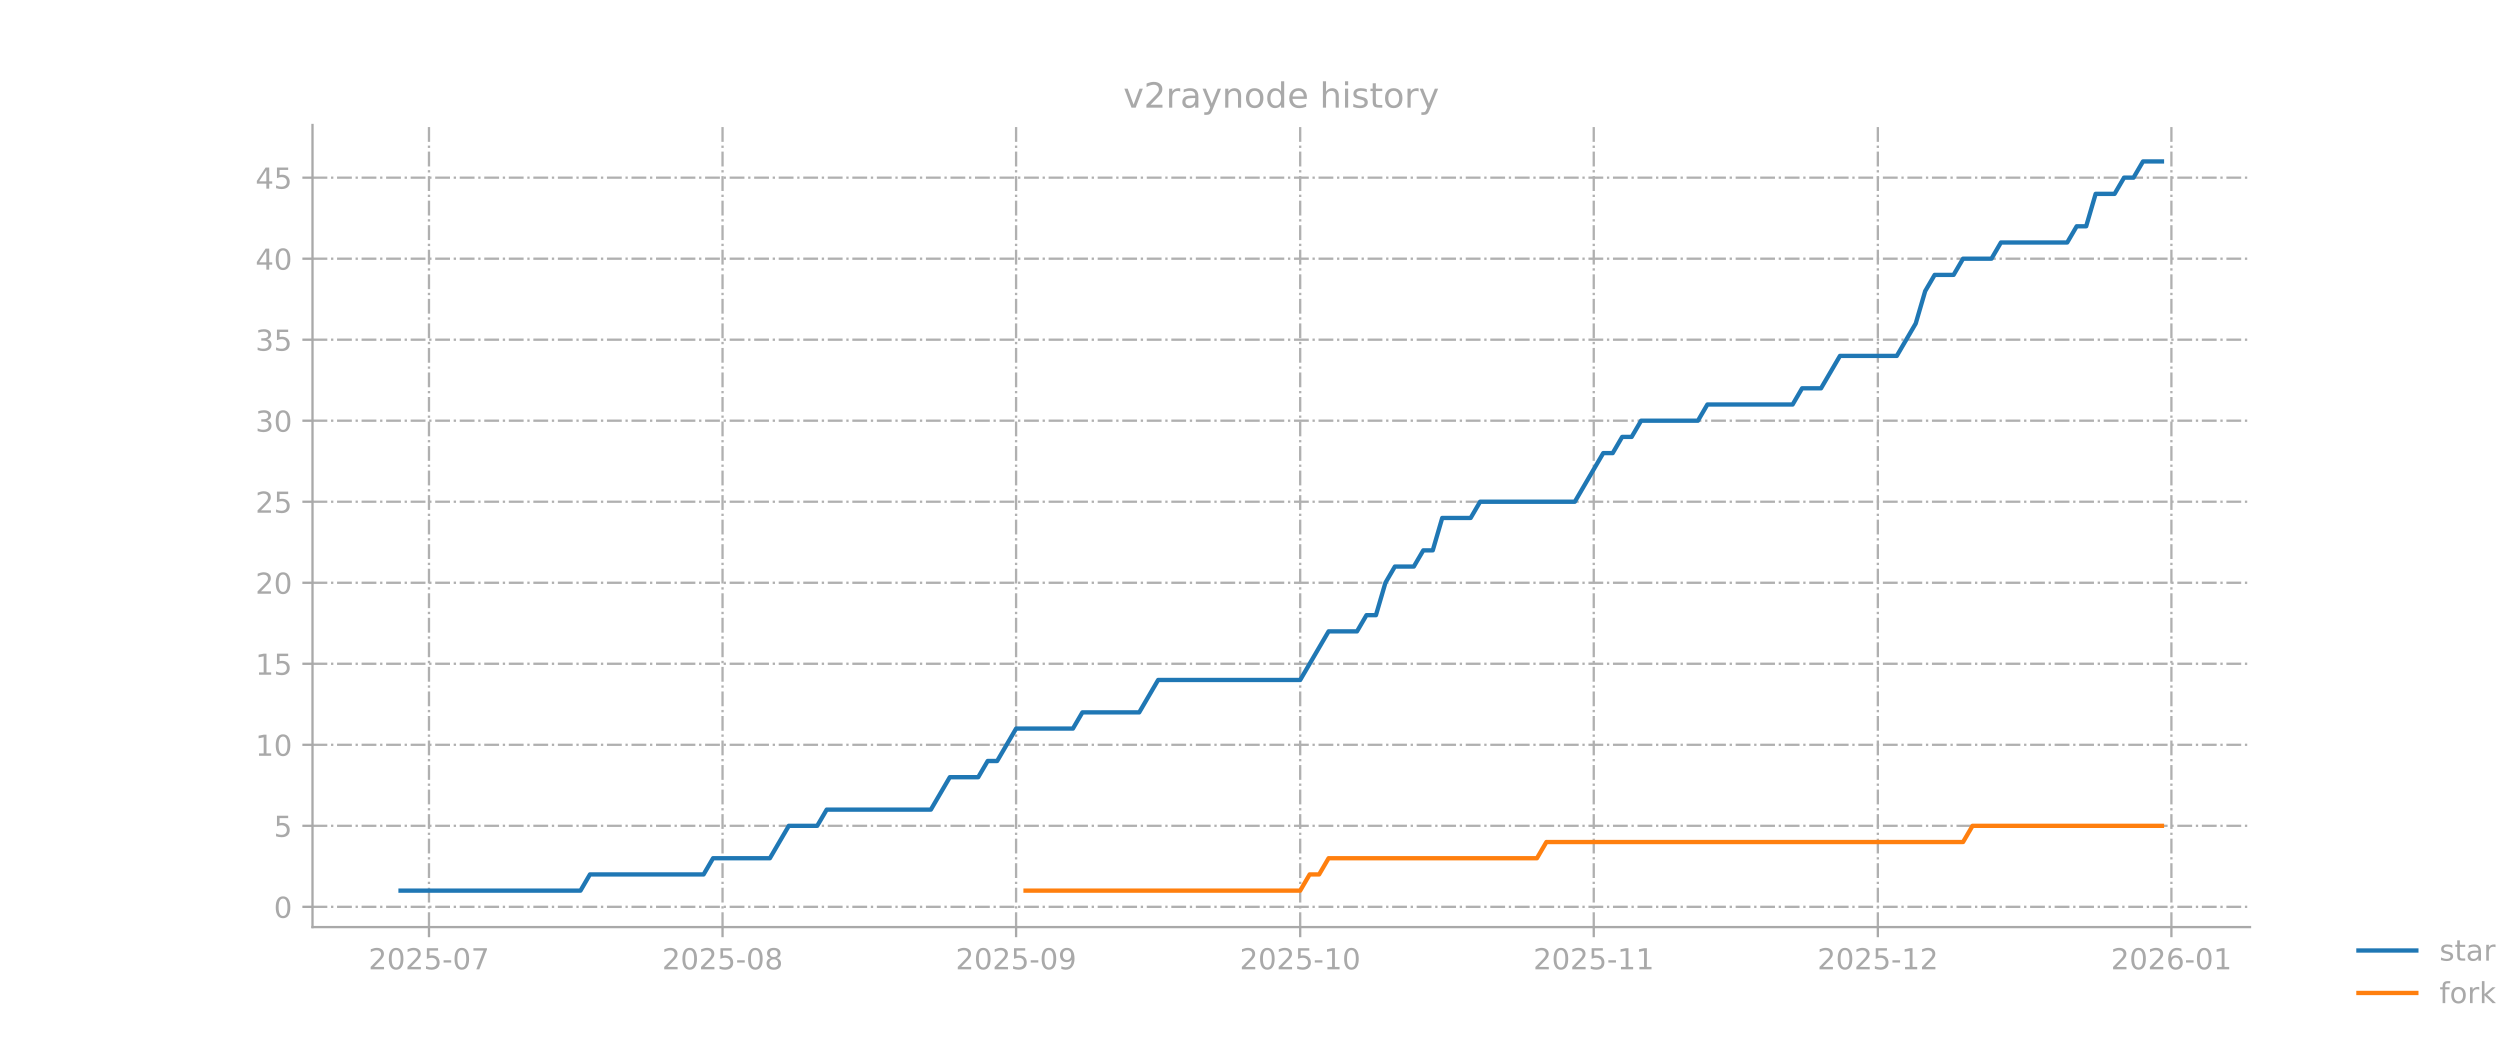
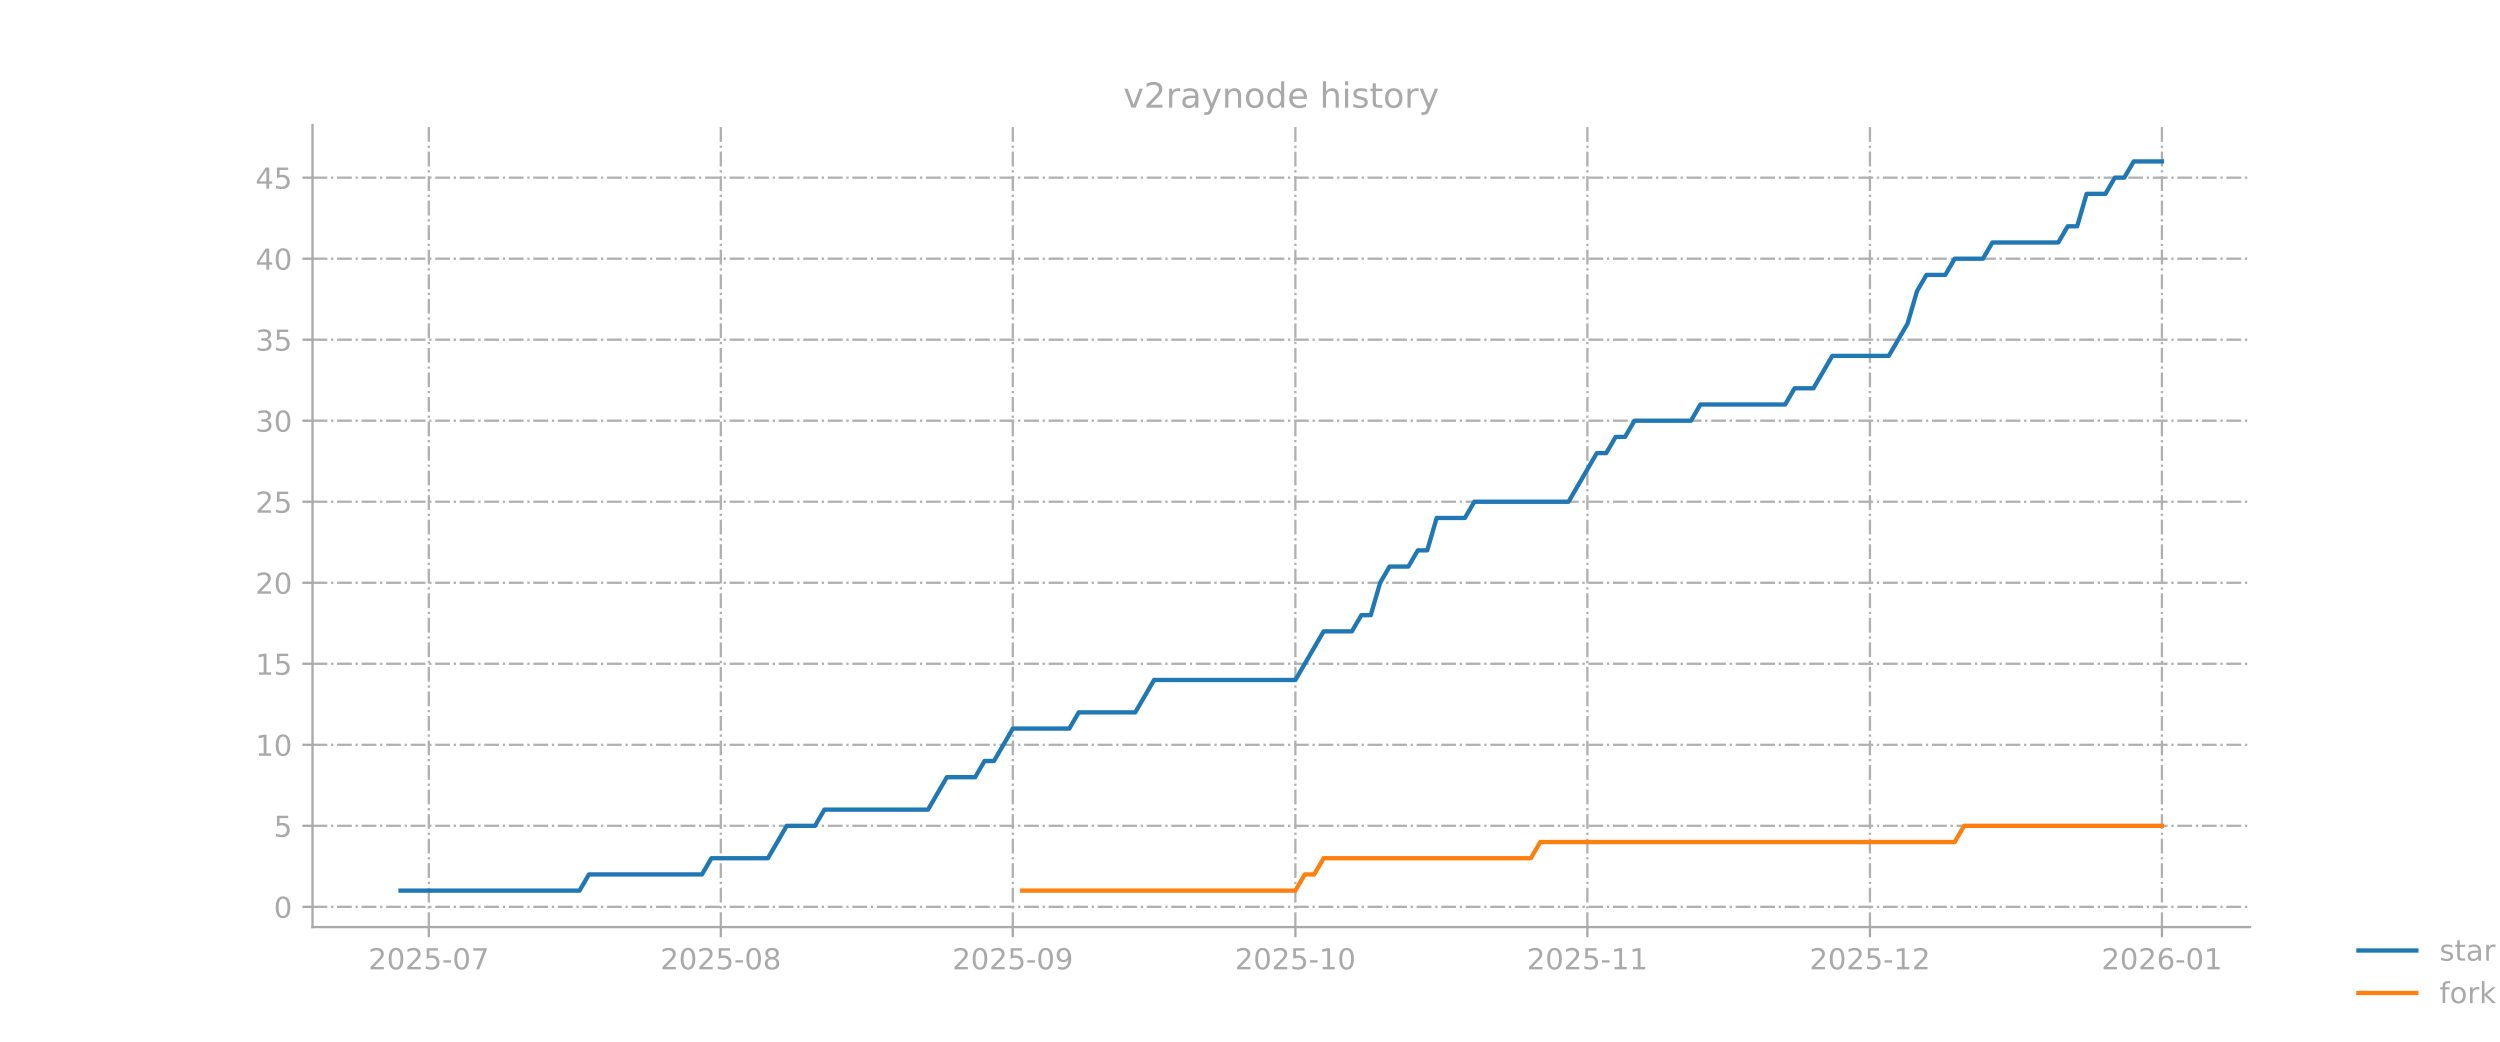
<svg xmlns="http://www.w3.org/2000/svg" xmlns:xlink="http://www.w3.org/1999/xlink" width="864pt" height="360pt" viewBox="0 0 864 360" version="1.1">
  <defs>
    <style type="text/css">*{stroke-linejoin: round; stroke-linecap: butt}</style>
  </defs>
  <g id="figure_1">
    <g id="patch_1">
      <path d="M 0 360  L 864 360  L 864 0  L 0 0  L 0 360  z " style="fill: none; opacity: 0" />
    </g>
    <g id="axes_1">
      <g id="patch_2">
        <path d="M 108 320.4  L 777.6 320.4  L 777.6 43.2  L 108 43.2  L 108 320.4  z " style="fill: none; opacity: 0" />
      </g>
      <g id="matplotlib.axis_1">
        <g id="xtick_1">
          <g id="line2d_1">
-             <path d="M 148.255 320.4  L 148.255 43.2  " clip-path="url(#p1326856f54)" style="fill: none; stroke-dasharray: 5.12,1.28,0.8,1.28; stroke-dashoffset: 0; stroke: #b0b0b0; stroke-width: 0.8" />
+             <path d="M 148.202 320.4  L 148.202 43.2  " clip-path="url(#p4d172cc1e1)" style="fill: none; stroke-dasharray: 5.12,1.28,0.8,1.28; stroke-dashoffset: 0; stroke: #b0b0b0; stroke-width: 0.8" />
          </g>
          <g id="line2d_2">
            <defs>
-               <path id="m19bc5aed4b" d="M 0 0  L 0 3.5  " style="stroke: #a9a9a9; stroke-width: 0.8" />
+               <path id="m5402cf3c21" d="M 0 0  L 0 3.5  " style="stroke: #a9a9a9; stroke-width: 0.8" />
            </defs>
            <g>
-               <use xlink:href="#m19bc5aed4b" x="148.255" y="320.4" style="fill: #a9a9a9; stroke: #a9a9a9; stroke-width: 0.8" />
+               <use xlink:href="#m5402cf3c21" x="148.202" y="320.4" style="fill: #a9a9a9; stroke: #a9a9a9; stroke-width: 0.8" />
            </g>
          </g>
          <g id="text_1">
-             <g style="fill: #a9a9a9" transform="translate(127.3631 334.9984) scale(0.1 -0.1)">
+             <g style="fill: #a9a9a9" transform="translate(127.3106 334.9984) scale(0.1 -0.1)">
              <defs>
                <path id="DejaVuSans-32" d="M 1228 531  L 3431 531  L 3431 0  L 469 0  L 469 531  Q 828 903 1448 1529  Q 2069 2156 2228 2338  Q 2531 2678 2651 2914  Q 2772 3150 2772 3378  Q 2772 3750 2511 3984  Q 2250 4219 1831 4219  Q 1534 4219 1204 4116  Q 875 4013 500 3803  L 500 4441  Q 881 4594 1212 4672  Q 1544 4750 1819 4750  Q 2544 4750 2975 4387  Q 3406 4025 3406 3419  Q 3406 3131 3298 2873  Q 3191 2616 2906 2266  Q 2828 2175 2409 1742  Q 1991 1309 1228 531  z " transform="scale(0.015625)" />
                <path id="DejaVuSans-30" d="M 2034 4250  Q 1547 4250 1301 3770  Q 1056 3291 1056 2328  Q 1056 1369 1301 889  Q 1547 409 2034 409  Q 2525 409 2770 889  Q 3016 1369 3016 2328  Q 3016 3291 2770 3770  Q 2525 4250 2034 4250  z M 2034 4750  Q 2819 4750 3233 4129  Q 3647 3509 3647 2328  Q 3647 1150 3233 529  Q 2819 -91 2034 -91  Q 1250 -91 836 529  Q 422 1150 422 2328  Q 422 3509 836 4129  Q 1250 4750 2034 4750  z " transform="scale(0.015625)" />
                <path id="DejaVuSans-35" d="M 691 4666  L 3169 4666  L 3169 4134  L 1269 4134  L 1269 2991  Q 1406 3038 1543 3061  Q 1681 3084 1819 3084  Q 2600 3084 3056 2656  Q 3513 2228 3513 1497  Q 3513 744 3044 326  Q 2575 -91 1722 -91  Q 1428 -91 1123 -41  Q 819 9 494 109  L 494 744  Q 775 591 1075 516  Q 1375 441 1709 441  Q 2250 441 2565 725  Q 2881 1009 2881 1497  Q 2881 1984 2565 2268  Q 2250 2553 1709 2553  Q 1456 2553 1204 2497  Q 953 2441 691 2322  L 691 4666  z " transform="scale(0.015625)" />
                <path id="DejaVuSans-2d" d="M 313 2009  L 1997 2009  L 1997 1497  L 313 1497  L 313 2009  z " transform="scale(0.015625)" />
                <path id="DejaVuSans-37" d="M 525 4666  L 3525 4666  L 3525 4397  L 1831 0  L 1172 0  L 2766 4134  L 525 4134  L 525 4666  z " transform="scale(0.015625)" />
              </defs>
              <use xlink:href="#DejaVuSans-32" />
              <use xlink:href="#DejaVuSans-30" transform="translate(63.62305 0)" />
              <use xlink:href="#DejaVuSans-32" transform="translate(127.2461 0)" />
              <use xlink:href="#DejaVuSans-35" transform="translate(190.8691 0)" />
              <use xlink:href="#DejaVuSans-2d" transform="translate(254.4922 0)" />
              <use xlink:href="#DejaVuSans-30" transform="translate(290.5762 0)" />
              <use xlink:href="#DejaVuSans-37" transform="translate(354.1992 0)" />
            </g>
          </g>
        </g>
        <g id="xtick_2">
          <g id="line2d_3">
-             <path d="M 249.709 320.4  L 249.709 43.2  " clip-path="url(#p1326856f54)" style="fill: none; stroke-dasharray: 5.12,1.28,0.8,1.28; stroke-dashoffset: 0; stroke: #b0b0b0; stroke-width: 0.8" />
+             <path d="M 249.114 320.4  L 249.114 43.2  " clip-path="url(#p4d172cc1e1)" style="fill: none; stroke-dasharray: 5.12,1.28,0.8,1.28; stroke-dashoffset: 0; stroke: #b0b0b0; stroke-width: 0.8" />
          </g>
          <g id="line2d_4">
            <g>
-               <use xlink:href="#m19bc5aed4b" x="249.709" y="320.4" style="fill: #a9a9a9; stroke: #a9a9a9; stroke-width: 0.8" />
+               <use xlink:href="#m5402cf3c21" x="249.114" y="320.4" style="fill: #a9a9a9; stroke: #a9a9a9; stroke-width: 0.8" />
            </g>
          </g>
          <g id="text_2">
-             <g style="fill: #a9a9a9" transform="translate(228.8177 334.9984) scale(0.1 -0.1)">
+             <g style="fill: #a9a9a9" transform="translate(228.2226 334.9984) scale(0.1 -0.1)">
              <defs>
                <path id="DejaVuSans-38" d="M 2034 2216  Q 1584 2216 1326 1975  Q 1069 1734 1069 1313  Q 1069 891 1326 650  Q 1584 409 2034 409  Q 2484 409 2743 651  Q 3003 894 3003 1313  Q 3003 1734 2745 1975  Q 2488 2216 2034 2216  z M 1403 2484  Q 997 2584 770 2862  Q 544 3141 544 3541  Q 544 4100 942 4425  Q 1341 4750 2034 4750  Q 2731 4750 3128 4425  Q 3525 4100 3525 3541  Q 3525 3141 3298 2862  Q 3072 2584 2669 2484  Q 3125 2378 3379 2068  Q 3634 1759 3634 1313  Q 3634 634 3220 271  Q 2806 -91 2034 -91  Q 1263 -91 848 271  Q 434 634 434 1313  Q 434 1759 690 2068  Q 947 2378 1403 2484  z M 1172 3481  Q 1172 3119 1398 2916  Q 1625 2713 2034 2713  Q 2441 2713 2670 2916  Q 2900 3119 2900 3481  Q 2900 3844 2670 4047  Q 2441 4250 2034 4250  Q 1625 4250 1398 4047  Q 1172 3844 1172 3481  z " transform="scale(0.015625)" />
              </defs>
              <use xlink:href="#DejaVuSans-32" />
              <use xlink:href="#DejaVuSans-30" transform="translate(63.62305 0)" />
              <use xlink:href="#DejaVuSans-32" transform="translate(127.2461 0)" />
              <use xlink:href="#DejaVuSans-35" transform="translate(190.8691 0)" />
              <use xlink:href="#DejaVuSans-2d" transform="translate(254.4922 0)" />
              <use xlink:href="#DejaVuSans-30" transform="translate(290.5762 0)" />
              <use xlink:href="#DejaVuSans-38" transform="translate(354.1992 0)" />
            </g>
          </g>
        </g>
        <g id="xtick_3">
          <g id="line2d_5">
-             <path d="M 351.164 320.4  L 351.164 43.2  " clip-path="url(#p1326856f54)" style="fill: none; stroke-dasharray: 5.12,1.28,0.8,1.28; stroke-dashoffset: 0; stroke: #b0b0b0; stroke-width: 0.8" />
+             <path d="M 350.026 320.4  L 350.026 43.2  " clip-path="url(#p4d172cc1e1)" style="fill: none; stroke-dasharray: 5.12,1.28,0.8,1.28; stroke-dashoffset: 0; stroke: #b0b0b0; stroke-width: 0.8" />
          </g>
          <g id="line2d_6">
            <g>
-               <use xlink:href="#m19bc5aed4b" x="351.164" y="320.4" style="fill: #a9a9a9; stroke: #a9a9a9; stroke-width: 0.8" />
+               <use xlink:href="#m5402cf3c21" x="350.026" y="320.4" style="fill: #a9a9a9; stroke: #a9a9a9; stroke-width: 0.8" />
            </g>
          </g>
          <g id="text_3">
-             <g style="fill: #a9a9a9" transform="translate(330.2722 334.9984) scale(0.1 -0.1)">
+             <g style="fill: #a9a9a9" transform="translate(329.1347 334.9984) scale(0.1 -0.1)">
              <defs>
                <path id="DejaVuSans-39" d="M 703 97  L 703 672  Q 941 559 1184 500  Q 1428 441 1663 441  Q 2288 441 2617 861  Q 2947 1281 2994 2138  Q 2813 1869 2534 1725  Q 2256 1581 1919 1581  Q 1219 1581 811 2004  Q 403 2428 403 3163  Q 403 3881 828 4315  Q 1253 4750 1959 4750  Q 2769 4750 3195 4129  Q 3622 3509 3622 2328  Q 3622 1225 3098 567  Q 2575 -91 1691 -91  Q 1453 -91 1209 -44  Q 966 3 703 97  z M 1959 2075  Q 2384 2075 2632 2365  Q 2881 2656 2881 3163  Q 2881 3666 2632 3958  Q 2384 4250 1959 4250  Q 1534 4250 1286 3958  Q 1038 3666 1038 3163  Q 1038 2656 1286 2365  Q 1534 2075 1959 2075  z " transform="scale(0.015625)" />
              </defs>
              <use xlink:href="#DejaVuSans-32" />
              <use xlink:href="#DejaVuSans-30" transform="translate(63.62305 0)" />
              <use xlink:href="#DejaVuSans-32" transform="translate(127.2461 0)" />
              <use xlink:href="#DejaVuSans-35" transform="translate(190.8691 0)" />
              <use xlink:href="#DejaVuSans-2d" transform="translate(254.4922 0)" />
              <use xlink:href="#DejaVuSans-30" transform="translate(290.5762 0)" />
              <use xlink:href="#DejaVuSans-39" transform="translate(354.1992 0)" />
            </g>
          </g>
        </g>
        <g id="xtick_4">
          <g id="line2d_7">
-             <path d="M 449.345 320.4  L 449.345 43.2  " clip-path="url(#p1326856f54)" style="fill: none; stroke-dasharray: 5.12,1.28,0.8,1.28; stroke-dashoffset: 0; stroke: #b0b0b0; stroke-width: 0.8" />
+             <path d="M 447.683 320.4  L 447.683 43.2  " clip-path="url(#p4d172cc1e1)" style="fill: none; stroke-dasharray: 5.12,1.28,0.8,1.28; stroke-dashoffset: 0; stroke: #b0b0b0; stroke-width: 0.8" />
          </g>
          <g id="line2d_8">
            <g>
-               <use xlink:href="#m19bc5aed4b" x="449.345" y="320.4" style="fill: #a9a9a9; stroke: #a9a9a9; stroke-width: 0.8" />
+               <use xlink:href="#m5402cf3c21" x="447.683" y="320.4" style="fill: #a9a9a9; stroke: #a9a9a9; stroke-width: 0.8" />
            </g>
          </g>
          <g id="text_4">
-             <g style="fill: #a9a9a9" transform="translate(428.454 334.9984) scale(0.1 -0.1)">
+             <g style="fill: #a9a9a9" transform="translate(426.7914 334.9984) scale(0.1 -0.1)">
              <defs>
                <path id="DejaVuSans-31" d="M 794 531  L 1825 531  L 1825 4091  L 703 3866  L 703 4441  L 1819 4666  L 2450 4666  L 2450 531  L 3481 531  L 3481 0  L 794 0  L 794 531  z " transform="scale(0.015625)" />
              </defs>
              <use xlink:href="#DejaVuSans-32" />
              <use xlink:href="#DejaVuSans-30" transform="translate(63.62305 0)" />
              <use xlink:href="#DejaVuSans-32" transform="translate(127.2461 0)" />
              <use xlink:href="#DejaVuSans-35" transform="translate(190.8691 0)" />
              <use xlink:href="#DejaVuSans-2d" transform="translate(254.4922 0)" />
              <use xlink:href="#DejaVuSans-31" transform="translate(290.5762 0)" />
              <use xlink:href="#DejaVuSans-30" transform="translate(354.1992 0)" />
            </g>
          </g>
        </g>
        <g id="xtick_5">
          <g id="line2d_9">
-             <path d="M 550.8 320.4  L 550.8 43.2  " clip-path="url(#p1326856f54)" style="fill: none; stroke-dasharray: 5.12,1.28,0.8,1.28; stroke-dashoffset: 0; stroke: #b0b0b0; stroke-width: 0.8" />
+             <path d="M 548.595 320.4  L 548.595 43.2  " clip-path="url(#p4d172cc1e1)" style="fill: none; stroke-dasharray: 5.12,1.28,0.8,1.28; stroke-dashoffset: 0; stroke: #b0b0b0; stroke-width: 0.8" />
          </g>
          <g id="line2d_10">
            <g>
-               <use xlink:href="#m19bc5aed4b" x="550.8" y="320.4" style="fill: #a9a9a9; stroke: #a9a9a9; stroke-width: 0.8" />
+               <use xlink:href="#m5402cf3c21" x="548.595" y="320.4" style="fill: #a9a9a9; stroke: #a9a9a9; stroke-width: 0.8" />
            </g>
          </g>
          <g id="text_5">
-             <g style="fill: #a9a9a9" transform="translate(529.9086 334.9984) scale(0.1 -0.1)">
+             <g style="fill: #a9a9a9" transform="translate(527.7034 334.9984) scale(0.1 -0.1)">
              <use xlink:href="#DejaVuSans-32" />
              <use xlink:href="#DejaVuSans-30" transform="translate(63.62305 0)" />
              <use xlink:href="#DejaVuSans-32" transform="translate(127.2461 0)" />
              <use xlink:href="#DejaVuSans-35" transform="translate(190.8691 0)" />
              <use xlink:href="#DejaVuSans-2d" transform="translate(254.4922 0)" />
              <use xlink:href="#DejaVuSans-31" transform="translate(290.5762 0)" />
              <use xlink:href="#DejaVuSans-31" transform="translate(354.1992 0)" />
            </g>
          </g>
        </g>
        <g id="xtick_6">
          <g id="line2d_11">
-             <path d="M 648.982 320.4  L 648.982 43.2  " clip-path="url(#p1326856f54)" style="fill: none; stroke-dasharray: 5.12,1.28,0.8,1.28; stroke-dashoffset: 0; stroke: #b0b0b0; stroke-width: 0.8" />
+             <path d="M 646.252 320.4  L 646.252 43.2  " clip-path="url(#p4d172cc1e1)" style="fill: none; stroke-dasharray: 5.12,1.28,0.8,1.28; stroke-dashoffset: 0; stroke: #b0b0b0; stroke-width: 0.8" />
          </g>
          <g id="line2d_12">
            <g>
-               <use xlink:href="#m19bc5aed4b" x="648.982" y="320.4" style="fill: #a9a9a9; stroke: #a9a9a9; stroke-width: 0.8" />
+               <use xlink:href="#m5402cf3c21" x="646.252" y="320.4" style="fill: #a9a9a9; stroke: #a9a9a9; stroke-width: 0.8" />
            </g>
          </g>
          <g id="text_6">
-             <g style="fill: #a9a9a9" transform="translate(628.0904 334.9984) scale(0.1 -0.1)">
+             <g style="fill: #a9a9a9" transform="translate(625.3602 334.9984) scale(0.1 -0.1)">
              <use xlink:href="#DejaVuSans-32" />
              <use xlink:href="#DejaVuSans-30" transform="translate(63.62305 0)" />
              <use xlink:href="#DejaVuSans-32" transform="translate(127.2461 0)" />
              <use xlink:href="#DejaVuSans-35" transform="translate(190.8691 0)" />
              <use xlink:href="#DejaVuSans-2d" transform="translate(254.4922 0)" />
              <use xlink:href="#DejaVuSans-31" transform="translate(290.5762 0)" />
              <use xlink:href="#DejaVuSans-32" transform="translate(354.1992 0)" />
            </g>
          </g>
        </g>
        <g id="xtick_7">
          <g id="line2d_13">
-             <path d="M 750.436 320.4  L 750.436 43.2  " clip-path="url(#p1326856f54)" style="fill: none; stroke-dasharray: 5.12,1.28,0.8,1.28; stroke-dashoffset: 0; stroke: #b0b0b0; stroke-width: 0.8" />
+             <path d="M 747.164 320.4  L 747.164 43.2  " clip-path="url(#p4d172cc1e1)" style="fill: none; stroke-dasharray: 5.12,1.28,0.8,1.28; stroke-dashoffset: 0; stroke: #b0b0b0; stroke-width: 0.8" />
          </g>
          <g id="line2d_14">
            <g>
-               <use xlink:href="#m19bc5aed4b" x="750.436" y="320.4" style="fill: #a9a9a9; stroke: #a9a9a9; stroke-width: 0.8" />
+               <use xlink:href="#m5402cf3c21" x="747.164" y="320.4" style="fill: #a9a9a9; stroke: #a9a9a9; stroke-width: 0.8" />
            </g>
          </g>
          <g id="text_7">
-             <g style="fill: #a9a9a9" transform="translate(729.545 334.9984) scale(0.1 -0.1)">
+             <g style="fill: #a9a9a9" transform="translate(726.2722 334.9984) scale(0.1 -0.1)">
              <defs>
                <path id="DejaVuSans-36" d="M 2113 2584  Q 1688 2584 1439 2293  Q 1191 2003 1191 1497  Q 1191 994 1439 701  Q 1688 409 2113 409  Q 2538 409 2786 701  Q 3034 994 3034 1497  Q 3034 2003 2786 2293  Q 2538 2584 2113 2584  z M 3366 4563  L 3366 3988  Q 3128 4100 2886 4159  Q 2644 4219 2406 4219  Q 1781 4219 1451 3797  Q 1122 3375 1075 2522  Q 1259 2794 1537 2939  Q 1816 3084 2150 3084  Q 2853 3084 3261 2657  Q 3669 2231 3669 1497  Q 3669 778 3244 343  Q 2819 -91 2113 -91  Q 1303 -91 875 529  Q 447 1150 447 2328  Q 447 3434 972 4092  Q 1497 4750 2381 4750  Q 2619 4750 2861 4703  Q 3103 4656 3366 4563  z " transform="scale(0.015625)" />
              </defs>
              <use xlink:href="#DejaVuSans-32" />
              <use xlink:href="#DejaVuSans-30" transform="translate(63.62305 0)" />
              <use xlink:href="#DejaVuSans-32" transform="translate(127.2461 0)" />
              <use xlink:href="#DejaVuSans-36" transform="translate(190.8691 0)" />
              <use xlink:href="#DejaVuSans-2d" transform="translate(254.4922 0)" />
              <use xlink:href="#DejaVuSans-30" transform="translate(290.5762 0)" />
              <use xlink:href="#DejaVuSans-31" transform="translate(354.1992 0)" />
            </g>
          </g>
        </g>
      </g>
      <g id="matplotlib.axis_2">
        <g id="ytick_1">
          <g id="line2d_15">
-             <path d="M 108 313.4  L 777.6 313.4  " clip-path="url(#p1326856f54)" style="fill: none; stroke-dasharray: 5.12,1.28,0.8,1.28; stroke-dashoffset: 0; stroke: #b0b0b0; stroke-width: 0.8" />
+             <path d="M 108 313.4  L 777.6 313.4  " clip-path="url(#p4d172cc1e1)" style="fill: none; stroke-dasharray: 5.12,1.28,0.8,1.28; stroke-dashoffset: 0; stroke: #b0b0b0; stroke-width: 0.8" />
          </g>
          <g id="line2d_16">
            <defs>
-               <path id="m3bf118e498" d="M 0 0  L -3.5 0  " style="stroke: #a9a9a9; stroke-width: 0.8" />
+               <path id="m287e21b9e1" d="M 0 0  L -3.5 0  " style="stroke: #a9a9a9; stroke-width: 0.8" />
            </defs>
            <g>
-               <use xlink:href="#m3bf118e498" x="108" y="313.4" style="fill: #a9a9a9; stroke: #a9a9a9; stroke-width: 0.8" />
+               <use xlink:href="#m287e21b9e1" x="108" y="313.4" style="fill: #a9a9a9; stroke: #a9a9a9; stroke-width: 0.8" />
            </g>
          </g>
          <g id="text_8">
            <g style="fill: #a9a9a9" transform="translate(94.6375 317.1992) scale(0.1 -0.1)">
              <use xlink:href="#DejaVuSans-30" />
            </g>
          </g>
        </g>
        <g id="ytick_2">
          <g id="line2d_17">
-             <path d="M 108 285.4  L 777.6 285.4  " clip-path="url(#p1326856f54)" style="fill: none; stroke-dasharray: 5.12,1.28,0.8,1.28; stroke-dashoffset: 0; stroke: #b0b0b0; stroke-width: 0.8" />
+             <path d="M 108 285.4  L 777.6 285.4  " clip-path="url(#p4d172cc1e1)" style="fill: none; stroke-dasharray: 5.12,1.28,0.8,1.28; stroke-dashoffset: 0; stroke: #b0b0b0; stroke-width: 0.8" />
          </g>
          <g id="line2d_18">
            <g>
-               <use xlink:href="#m3bf118e498" x="108" y="285.4" style="fill: #a9a9a9; stroke: #a9a9a9; stroke-width: 0.8" />
+               <use xlink:href="#m287e21b9e1" x="108" y="285.4" style="fill: #a9a9a9; stroke: #a9a9a9; stroke-width: 0.8" />
            </g>
          </g>
          <g id="text_9">
            <g style="fill: #a9a9a9" transform="translate(94.6375 289.1992) scale(0.1 -0.1)">
              <use xlink:href="#DejaVuSans-35" />
            </g>
          </g>
        </g>
        <g id="ytick_3">
          <g id="line2d_19">
-             <path d="M 108 257.4  L 777.6 257.4  " clip-path="url(#p1326856f54)" style="fill: none; stroke-dasharray: 5.12,1.28,0.8,1.28; stroke-dashoffset: 0; stroke: #b0b0b0; stroke-width: 0.8" />
+             <path d="M 108 257.4  L 777.6 257.4  " clip-path="url(#p4d172cc1e1)" style="fill: none; stroke-dasharray: 5.12,1.28,0.8,1.28; stroke-dashoffset: 0; stroke: #b0b0b0; stroke-width: 0.8" />
          </g>
          <g id="line2d_20">
            <g>
-               <use xlink:href="#m3bf118e498" x="108" y="257.4" style="fill: #a9a9a9; stroke: #a9a9a9; stroke-width: 0.8" />
+               <use xlink:href="#m287e21b9e1" x="108" y="257.4" style="fill: #a9a9a9; stroke: #a9a9a9; stroke-width: 0.8" />
            </g>
          </g>
          <g id="text_10">
            <g style="fill: #a9a9a9" transform="translate(88.275 261.1992) scale(0.1 -0.1)">
              <use xlink:href="#DejaVuSans-31" />
              <use xlink:href="#DejaVuSans-30" transform="translate(63.62305 0)" />
            </g>
          </g>
        </g>
        <g id="ytick_4">
          <g id="line2d_21">
-             <path d="M 108 229.4  L 777.6 229.4  " clip-path="url(#p1326856f54)" style="fill: none; stroke-dasharray: 5.12,1.28,0.8,1.28; stroke-dashoffset: 0; stroke: #b0b0b0; stroke-width: 0.8" />
+             <path d="M 108 229.4  L 777.6 229.4  " clip-path="url(#p4d172cc1e1)" style="fill: none; stroke-dasharray: 5.12,1.28,0.8,1.28; stroke-dashoffset: 0; stroke: #b0b0b0; stroke-width: 0.8" />
          </g>
          <g id="line2d_22">
            <g>
-               <use xlink:href="#m3bf118e498" x="108" y="229.4" style="fill: #a9a9a9; stroke: #a9a9a9; stroke-width: 0.8" />
+               <use xlink:href="#m287e21b9e1" x="108" y="229.4" style="fill: #a9a9a9; stroke: #a9a9a9; stroke-width: 0.8" />
            </g>
          </g>
          <g id="text_11">
            <g style="fill: #a9a9a9" transform="translate(88.275 233.1992) scale(0.1 -0.1)">
              <use xlink:href="#DejaVuSans-31" />
              <use xlink:href="#DejaVuSans-35" transform="translate(63.62305 0)" />
            </g>
          </g>
        </g>
        <g id="ytick_5">
          <g id="line2d_23">
-             <path d="M 108 201.4  L 777.6 201.4  " clip-path="url(#p1326856f54)" style="fill: none; stroke-dasharray: 5.12,1.28,0.8,1.28; stroke-dashoffset: 0; stroke: #b0b0b0; stroke-width: 0.8" />
+             <path d="M 108 201.4  L 777.6 201.4  " clip-path="url(#p4d172cc1e1)" style="fill: none; stroke-dasharray: 5.12,1.28,0.8,1.28; stroke-dashoffset: 0; stroke: #b0b0b0; stroke-width: 0.8" />
          </g>
          <g id="line2d_24">
            <g>
-               <use xlink:href="#m3bf118e498" x="108" y="201.4" style="fill: #a9a9a9; stroke: #a9a9a9; stroke-width: 0.8" />
+               <use xlink:href="#m287e21b9e1" x="108" y="201.4" style="fill: #a9a9a9; stroke: #a9a9a9; stroke-width: 0.8" />
            </g>
          </g>
          <g id="text_12">
            <g style="fill: #a9a9a9" transform="translate(88.275 205.1992) scale(0.1 -0.1)">
              <use xlink:href="#DejaVuSans-32" />
              <use xlink:href="#DejaVuSans-30" transform="translate(63.62305 0)" />
            </g>
          </g>
        </g>
        <g id="ytick_6">
          <g id="line2d_25">
-             <path d="M 108 173.4  L 777.6 173.4  " clip-path="url(#p1326856f54)" style="fill: none; stroke-dasharray: 5.12,1.28,0.8,1.28; stroke-dashoffset: 0; stroke: #b0b0b0; stroke-width: 0.8" />
+             <path d="M 108 173.4  L 777.6 173.4  " clip-path="url(#p4d172cc1e1)" style="fill: none; stroke-dasharray: 5.12,1.28,0.8,1.28; stroke-dashoffset: 0; stroke: #b0b0b0; stroke-width: 0.8" />
          </g>
          <g id="line2d_26">
            <g>
-               <use xlink:href="#m3bf118e498" x="108" y="173.4" style="fill: #a9a9a9; stroke: #a9a9a9; stroke-width: 0.8" />
+               <use xlink:href="#m287e21b9e1" x="108" y="173.4" style="fill: #a9a9a9; stroke: #a9a9a9; stroke-width: 0.8" />
            </g>
          </g>
          <g id="text_13">
            <g style="fill: #a9a9a9" transform="translate(88.275 177.1992) scale(0.1 -0.1)">
              <use xlink:href="#DejaVuSans-32" />
              <use xlink:href="#DejaVuSans-35" transform="translate(63.62305 0)" />
            </g>
          </g>
        </g>
        <g id="ytick_7">
          <g id="line2d_27">
-             <path d="M 108 145.4  L 777.6 145.4  " clip-path="url(#p1326856f54)" style="fill: none; stroke-dasharray: 5.12,1.28,0.8,1.28; stroke-dashoffset: 0; stroke: #b0b0b0; stroke-width: 0.8" />
+             <path d="M 108 145.4  L 777.6 145.4  " clip-path="url(#p4d172cc1e1)" style="fill: none; stroke-dasharray: 5.12,1.28,0.8,1.28; stroke-dashoffset: 0; stroke: #b0b0b0; stroke-width: 0.8" />
          </g>
          <g id="line2d_28">
            <g>
-               <use xlink:href="#m3bf118e498" x="108" y="145.4" style="fill: #a9a9a9; stroke: #a9a9a9; stroke-width: 0.8" />
+               <use xlink:href="#m287e21b9e1" x="108" y="145.4" style="fill: #a9a9a9; stroke: #a9a9a9; stroke-width: 0.8" />
            </g>
          </g>
          <g id="text_14">
            <g style="fill: #a9a9a9" transform="translate(88.275 149.1992) scale(0.1 -0.1)">
              <defs>
                <path id="DejaVuSans-33" d="M 2597 2516  Q 3050 2419 3304 2112  Q 3559 1806 3559 1356  Q 3559 666 3084 287  Q 2609 -91 1734 -91  Q 1441 -91 1130 -33  Q 819 25 488 141  L 488 750  Q 750 597 1062 519  Q 1375 441 1716 441  Q 2309 441 2620 675  Q 2931 909 2931 1356  Q 2931 1769 2642 2001  Q 2353 2234 1838 2234  L 1294 2234  L 1294 2753  L 1863 2753  Q 2328 2753 2575 2939  Q 2822 3125 2822 3475  Q 2822 3834 2567 4026  Q 2313 4219 1838 4219  Q 1578 4219 1281 4162  Q 984 4106 628 3988  L 628 4550  Q 988 4650 1302 4700  Q 1616 4750 1894 4750  Q 2613 4750 3031 4423  Q 3450 4097 3450 3541  Q 3450 3153 3228 2886  Q 3006 2619 2597 2516  z " transform="scale(0.015625)" />
              </defs>
              <use xlink:href="#DejaVuSans-33" />
              <use xlink:href="#DejaVuSans-30" transform="translate(63.62305 0)" />
            </g>
          </g>
        </g>
        <g id="ytick_8">
          <g id="line2d_29">
-             <path d="M 108 117.4  L 777.6 117.4  " clip-path="url(#p1326856f54)" style="fill: none; stroke-dasharray: 5.12,1.28,0.8,1.28; stroke-dashoffset: 0; stroke: #b0b0b0; stroke-width: 0.8" />
+             <path d="M 108 117.4  L 777.6 117.4  " clip-path="url(#p4d172cc1e1)" style="fill: none; stroke-dasharray: 5.12,1.28,0.8,1.28; stroke-dashoffset: 0; stroke: #b0b0b0; stroke-width: 0.8" />
          </g>
          <g id="line2d_30">
            <g>
-               <use xlink:href="#m3bf118e498" x="108" y="117.4" style="fill: #a9a9a9; stroke: #a9a9a9; stroke-width: 0.8" />
+               <use xlink:href="#m287e21b9e1" x="108" y="117.4" style="fill: #a9a9a9; stroke: #a9a9a9; stroke-width: 0.8" />
            </g>
          </g>
          <g id="text_15">
            <g style="fill: #a9a9a9" transform="translate(88.275 121.1992) scale(0.1 -0.1)">
              <use xlink:href="#DejaVuSans-33" />
              <use xlink:href="#DejaVuSans-35" transform="translate(63.62305 0)" />
            </g>
          </g>
        </g>
        <g id="ytick_9">
          <g id="line2d_31">
-             <path d="M 108 89.4  L 777.6 89.4  " clip-path="url(#p1326856f54)" style="fill: none; stroke-dasharray: 5.12,1.28,0.8,1.28; stroke-dashoffset: 0; stroke: #b0b0b0; stroke-width: 0.8" />
+             <path d="M 108 89.4  L 777.6 89.4  " clip-path="url(#p4d172cc1e1)" style="fill: none; stroke-dasharray: 5.12,1.28,0.8,1.28; stroke-dashoffset: 0; stroke: #b0b0b0; stroke-width: 0.8" />
          </g>
          <g id="line2d_32">
            <g>
-               <use xlink:href="#m3bf118e498" x="108" y="89.4" style="fill: #a9a9a9; stroke: #a9a9a9; stroke-width: 0.8" />
+               <use xlink:href="#m287e21b9e1" x="108" y="89.4" style="fill: #a9a9a9; stroke: #a9a9a9; stroke-width: 0.8" />
            </g>
          </g>
          <g id="text_16">
            <g style="fill: #a9a9a9" transform="translate(88.275 93.19922) scale(0.1 -0.1)">
              <defs>
                <path id="DejaVuSans-34" d="M 2419 4116  L 825 1625  L 2419 1625  L 2419 4116  z M 2253 4666  L 3047 4666  L 3047 1625  L 3713 1625  L 3713 1100  L 3047 1100  L 3047 0  L 2419 0  L 2419 1100  L 313 1100  L 313 1709  L 2253 4666  z " transform="scale(0.015625)" />
              </defs>
              <use xlink:href="#DejaVuSans-34" />
              <use xlink:href="#DejaVuSans-30" transform="translate(63.62305 0)" />
            </g>
          </g>
        </g>
        <g id="ytick_10">
          <g id="line2d_33">
-             <path d="M 108 61.4  L 777.6 61.4  " clip-path="url(#p1326856f54)" style="fill: none; stroke-dasharray: 5.12,1.28,0.8,1.28; stroke-dashoffset: 0; stroke: #b0b0b0; stroke-width: 0.8" />
+             <path d="M 108 61.4  L 777.6 61.4  " clip-path="url(#p4d172cc1e1)" style="fill: none; stroke-dasharray: 5.12,1.28,0.8,1.28; stroke-dashoffset: 0; stroke: #b0b0b0; stroke-width: 0.8" />
          </g>
          <g id="line2d_34">
            <g>
-               <use xlink:href="#m3bf118e498" x="108" y="61.4" style="fill: #a9a9a9; stroke: #a9a9a9; stroke-width: 0.8" />
+               <use xlink:href="#m287e21b9e1" x="108" y="61.4" style="fill: #a9a9a9; stroke: #a9a9a9; stroke-width: 0.8" />
            </g>
          </g>
          <g id="text_17">
            <g style="fill: #a9a9a9" transform="translate(88.275 65.19922) scale(0.1 -0.1)">
              <use xlink:href="#DejaVuSans-34" />
              <use xlink:href="#DejaVuSans-35" transform="translate(63.62305 0)" />
            </g>
          </g>
        </g>
      </g>
      <g id="line2d_35">
-         <path d="M 138.436 307.8  L 200.618 307.8  L 203.891 302.2  L 243.164 302.2  L 246.436 296.6  L 266.073 296.6  L 272.618 285.4  L 282.436 285.4  L 285.709 279.8  L 321.709 279.8  L 328.255 268.6  L 338.073 268.6  L 341.345 263  L 344.618 263  L 351.164 251.8  L 370.8 251.8  L 374.073 246.2  L 393.709 246.2  L 400.255 235  L 449.345 235  L 459.164 218.2  L 468.982 218.2  L 472.255 212.6  L 475.527 212.6  L 478.8 201.4  L 482.073 195.8  L 488.618 195.8  L 491.891 190.2  L 495.164 190.2  L 498.436 179  L 508.255 179  L 511.527 173.4  L 544.255 173.4  L 554.073 156.6  L 557.345 156.6  L 560.618 151  L 563.891 151  L 567.164 145.4  L 586.8 145.4  L 590.073 139.8  L 619.527 139.8  L 622.8 134.2  L 629.345 134.2  L 635.891 123  L 655.527 123  L 662.073 111.8  L 665.345 100.6  L 668.618 95  L 675.164 95  L 678.436 89.4  L 688.255 89.4  L 691.527 83.8  L 714.436 83.8  L 717.709 78.2  L 720.982 78.2  L 724.255 67  L 730.8 67  L 734.073 61.4  L 737.345 61.4  L 740.618 55.8  L 747.164 55.8  L 747.164 55.8  " clip-path="url(#p1326856f54)" style="fill: none; stroke: #1f77b4; stroke-width: 1.5; stroke-linecap: square" />
+         <path d="M 138.436 307.8  L 200.286 307.8  L 203.541 302.2  L 242.604 302.2  L 245.859 296.6  L 265.39 296.6  L 271.901 285.4  L 281.666 285.4  L 284.922 279.8  L 320.729 279.8  L 327.239 268.6  L 337.005 268.6  L 340.26 263  L 343.516 263  L 350.026 251.8  L 369.557 251.8  L 372.813 246.2  L 392.344 246.2  L 398.854 235  L 447.683 235  L 457.449 218.2  L 467.214 218.2  L 470.469 212.6  L 473.725 212.6  L 476.98 201.4  L 480.235 195.8  L 486.746 195.8  L 490.001 190.2  L 493.256 190.2  L 496.511 179  L 506.277 179  L 509.532 173.4  L 542.084 173.4  L 551.85 156.6  L 555.105 156.6  L 558.361 151  L 561.616 151  L 564.871 145.4  L 584.402 145.4  L 587.658 139.8  L 616.955 139.8  L 620.21 134.2  L 626.72 134.2  L 633.231 123  L 652.762 123  L 659.273 111.8  L 662.528 100.6  L 665.783 95  L 672.293 95  L 675.549 89.4  L 685.314 89.4  L 688.57 83.8  L 711.356 83.8  L 714.611 78.2  L 717.867 78.2  L 721.122 67  L 727.632 67  L 730.888 61.4  L 734.143 61.4  L 737.398 55.8  L 747.164 55.8  L 747.164 55.8  " clip-path="url(#p4d172cc1e1)" style="fill: none; stroke: #1f77b4; stroke-width: 1.5; stroke-linecap: square" />
      </g>
      <g id="line2d_36">
-         <path d="M 354.436 307.8  L 357.709 307.8  L 360.982 307.8  L 364.255 307.8  L 367.527 307.8  L 370.8 307.8  L 374.073 307.8  L 377.345 307.8  L 380.618 307.8  L 383.891 307.8  L 387.164 307.8  L 390.436 307.8  L 393.709 307.8  L 396.982 307.8  L 400.255 307.8  L 403.527 307.8  L 406.8 307.8  L 410.073 307.8  L 413.345 307.8  L 416.618 307.8  L 419.891 307.8  L 423.164 307.8  L 426.436 307.8  L 429.709 307.8  L 432.982 307.8  L 436.255 307.8  L 439.527 307.8  L 442.8 307.8  L 446.073 307.8  L 449.345 307.8  L 452.618 302.2  L 455.891 302.2  L 459.164 296.6  L 462.436 296.6  L 465.709 296.6  L 468.982 296.6  L 472.255 296.6  L 475.527 296.6  L 478.8 296.6  L 482.073 296.6  L 485.345 296.6  L 488.618 296.6  L 491.891 296.6  L 495.164 296.6  L 498.436 296.6  L 501.709 296.6  L 504.982 296.6  L 508.255 296.6  L 511.527 296.6  L 514.8 296.6  L 518.073 296.6  L 521.345 296.6  L 524.618 296.6  L 527.891 296.6  L 531.164 296.6  L 534.436 291  L 537.709 291  L 540.982 291  L 544.255 291  L 547.527 291  L 550.8 291  L 554.073 291  L 557.345 291  L 560.618 291  L 563.891 291  L 567.164 291  L 570.436 291  L 573.709 291  L 576.982 291  L 580.255 291  L 583.527 291  L 586.8 291  L 590.073 291  L 593.345 291  L 596.618 291  L 599.891 291  L 603.164 291  L 606.436 291  L 609.709 291  L 612.982 291  L 616.255 291  L 619.527 291  L 622.8 291  L 626.073 291  L 629.345 291  L 632.618 291  L 635.891 291  L 639.164 291  L 642.436 291  L 645.709 291  L 648.982 291  L 652.255 291  L 655.527 291  L 658.8 291  L 662.073 291  L 665.345 291  L 668.618 291  L 671.891 291  L 675.164 291  L 678.436 291  L 681.709 285.4  L 684.982 285.4  L 688.255 285.4  L 691.527 285.4  L 694.8 285.4  L 698.073 285.4  L 701.345 285.4  L 704.618 285.4  L 707.891 285.4  L 711.164 285.4  L 714.436 285.4  L 717.709 285.4  L 720.982 285.4  L 724.255 285.4  L 727.527 285.4  L 730.8 285.4  L 734.073 285.4  L 737.345 285.4  L 740.618 285.4  L 743.891 285.4  L 747.164 285.4  " clip-path="url(#p1326856f54)" style="fill: none; stroke: #ff7f0e; stroke-width: 1.5; stroke-linecap: square" />
+         <path d="M 353.281 307.8  L 356.537 307.8  L 359.792 307.8  L 363.047 307.8  L 366.302 307.8  L 369.557 307.8  L 372.813 307.8  L 376.068 307.8  L 379.323 307.8  L 382.578 307.8  L 385.834 307.8  L 389.089 307.8  L 392.344 307.8  L 395.599 307.8  L 398.854 307.8  L 402.11 307.8  L 405.365 307.8  L 408.62 307.8  L 411.875 307.8  L 415.131 307.8  L 418.386 307.8  L 421.641 307.8  L 424.896 307.8  L 428.151 307.8  L 431.407 307.8  L 434.662 307.8  L 437.917 307.8  L 441.172 307.8  L 444.428 307.8  L 447.683 307.8  L 450.938 302.2  L 454.193 302.2  L 457.449 296.6  L 460.704 296.6  L 463.959 296.6  L 467.214 296.6  L 470.469 296.6  L 473.725 296.6  L 476.98 296.6  L 480.235 296.6  L 483.49 296.6  L 486.746 296.6  L 490.001 296.6  L 493.256 296.6  L 496.511 296.6  L 499.766 296.6  L 503.022 296.6  L 506.277 296.6  L 509.532 296.6  L 512.787 296.6  L 516.043 296.6  L 519.298 296.6  L 522.553 296.6  L 525.808 296.6  L 529.063 296.6  L 532.319 291  L 535.574 291  L 538.829 291  L 542.084 291  L 545.34 291  L 548.595 291  L 551.85 291  L 555.105 291  L 558.361 291  L 561.616 291  L 564.871 291  L 568.126 291  L 571.381 291  L 574.637 291  L 577.892 291  L 581.147 291  L 584.402 291  L 587.658 291  L 590.913 291  L 594.168 291  L 597.423 291  L 600.678 291  L 603.934 291  L 607.189 291  L 610.444 291  L 613.699 291  L 616.955 291  L 620.21 291  L 623.465 291  L 626.72 291  L 629.975 291  L 633.231 291  L 636.486 291  L 639.741 291  L 642.996 291  L 646.252 291  L 649.507 291  L 652.762 291  L 656.017 291  L 659.273 291  L 662.528 291  L 665.783 291  L 669.038 291  L 672.293 291  L 675.549 291  L 678.804 285.4  L 682.059 285.4  L 685.314 285.4  L 688.57 285.4  L 691.825 285.4  L 695.08 285.4  L 698.335 285.4  L 701.59 285.4  L 704.846 285.4  L 708.101 285.4  L 711.356 285.4  L 714.611 285.4  L 717.867 285.4  L 721.122 285.4  L 724.377 285.4  L 727.632 285.4  L 730.888 285.4  L 734.143 285.4  L 737.398 285.4  L 740.653 285.4  L 743.908 285.4  L 747.164 285.4  " clip-path="url(#p4d172cc1e1)" style="fill: none; stroke: #ff7f0e; stroke-width: 1.5; stroke-linecap: square" />
      </g>
      <g id="patch_3">
        <path d="M 108 320.4  L 108 43.2  " style="fill: none; stroke: #a9a9a9; stroke-width: 0.8; stroke-linejoin: miter; stroke-linecap: square" />
      </g>
      <g id="patch_4">
        <path d="M 777.6 320.4  L 777.6 43.2  " style="fill: none" />
      </g>
      <g id="patch_5">
        <path d="M 108 320.4  L 777.6 320.4  " style="fill: none; stroke: #a9a9a9; stroke-width: 0.8; stroke-linejoin: miter; stroke-linecap: square" />
      </g>
      <g id="patch_6">
        <path d="M 108 43.2  L 777.6 43.2  " style="fill: none" />
      </g>
      <g id="text_18">
        <g style="fill: #a9a9a9" transform="translate(388.2188 37.2) scale(0.12 -0.12)">
          <defs>
            <path id="DejaVuSans-76" d="M 191 3500  L 800 3500  L 1894 563  L 2988 3500  L 3597 3500  L 2284 0  L 1503 0  L 191 3500  z " transform="scale(0.015625)" />
            <path id="DejaVuSans-72" d="M 2631 2963  Q 2534 3019 2420 3045  Q 2306 3072 2169 3072  Q 1681 3072 1420 2755  Q 1159 2438 1159 1844  L 1159 0  L 581 0  L 581 3500  L 1159 3500  L 1159 2956  Q 1341 3275 1631 3429  Q 1922 3584 2338 3584  Q 2397 3584 2469 3576  Q 2541 3569 2628 3553  L 2631 2963  z " transform="scale(0.015625)" />
            <path id="DejaVuSans-61" d="M 2194 1759  Q 1497 1759 1228 1600  Q 959 1441 959 1056  Q 959 750 1161 570  Q 1363 391 1709 391  Q 2188 391 2477 730  Q 2766 1069 2766 1631  L 2766 1759  L 2194 1759  z M 3341 1997  L 3341 0  L 2766 0  L 2766 531  Q 2569 213 2275 61  Q 1981 -91 1556 -91  Q 1019 -91 701 211  Q 384 513 384 1019  Q 384 1609 779 1909  Q 1175 2209 1959 2209  L 2766 2209  L 2766 2266  Q 2766 2663 2505 2880  Q 2244 3097 1772 3097  Q 1472 3097 1187 3025  Q 903 2953 641 2809  L 641 3341  Q 956 3463 1253 3523  Q 1550 3584 1831 3584  Q 2591 3584 2966 3190  Q 3341 2797 3341 1997  z " transform="scale(0.015625)" />
            <path id="DejaVuSans-79" d="M 2059 -325  Q 1816 -950 1584 -1140  Q 1353 -1331 966 -1331  L 506 -1331  L 506 -850  L 844 -850  Q 1081 -850 1212 -737  Q 1344 -625 1503 -206  L 1606 56  L 191 3500  L 800 3500  L 1894 763  L 2988 3500  L 3597 3500  L 2059 -325  z " transform="scale(0.015625)" />
            <path id="DejaVuSans-6e" d="M 3513 2113  L 3513 0  L 2938 0  L 2938 2094  Q 2938 2591 2744 2837  Q 2550 3084 2163 3084  Q 1697 3084 1428 2787  Q 1159 2491 1159 1978  L 1159 0  L 581 0  L 581 3500  L 1159 3500  L 1159 2956  Q 1366 3272 1645 3428  Q 1925 3584 2291 3584  Q 2894 3584 3203 3211  Q 3513 2838 3513 2113  z " transform="scale(0.015625)" />
            <path id="DejaVuSans-6f" d="M 1959 3097  Q 1497 3097 1228 2736  Q 959 2375 959 1747  Q 959 1119 1226 758  Q 1494 397 1959 397  Q 2419 397 2687 759  Q 2956 1122 2956 1747  Q 2956 2369 2687 2733  Q 2419 3097 1959 3097  z M 1959 3584  Q 2709 3584 3137 3096  Q 3566 2609 3566 1747  Q 3566 888 3137 398  Q 2709 -91 1959 -91  Q 1206 -91 779 398  Q 353 888 353 1747  Q 353 2609 779 3096  Q 1206 3584 1959 3584  z " transform="scale(0.015625)" />
            <path id="DejaVuSans-64" d="M 2906 2969  L 2906 4863  L 3481 4863  L 3481 0  L 2906 0  L 2906 525  Q 2725 213 2448 61  Q 2172 -91 1784 -91  Q 1150 -91 751 415  Q 353 922 353 1747  Q 353 2572 751 3078  Q 1150 3584 1784 3584  Q 2172 3584 2448 3432  Q 2725 3281 2906 2969  z M 947 1747  Q 947 1113 1208 752  Q 1469 391 1925 391  Q 2381 391 2643 752  Q 2906 1113 2906 1747  Q 2906 2381 2643 2742  Q 2381 3103 1925 3103  Q 1469 3103 1208 2742  Q 947 2381 947 1747  z " transform="scale(0.015625)" />
            <path id="DejaVuSans-65" d="M 3597 1894  L 3597 1613  L 953 1613  Q 991 1019 1311 708  Q 1631 397 2203 397  Q 2534 397 2845 478  Q 3156 559 3463 722  L 3463 178  Q 3153 47 2828 -22  Q 2503 -91 2169 -91  Q 1331 -91 842 396  Q 353 884 353 1716  Q 353 2575 817 3079  Q 1281 3584 2069 3584  Q 2775 3584 3186 3129  Q 3597 2675 3597 1894  z M 3022 2063  Q 3016 2534 2758 2815  Q 2500 3097 2075 3097  Q 1594 3097 1305 2825  Q 1016 2553 972 2059  L 3022 2063  z " transform="scale(0.015625)" />
            <path id="DejaVuSans-20" transform="scale(0.015625)" />
            <path id="DejaVuSans-68" d="M 3513 2113  L 3513 0  L 2938 0  L 2938 2094  Q 2938 2591 2744 2837  Q 2550 3084 2163 3084  Q 1697 3084 1428 2787  Q 1159 2491 1159 1978  L 1159 0  L 581 0  L 581 4863  L 1159 4863  L 1159 2956  Q 1366 3272 1645 3428  Q 1925 3584 2291 3584  Q 2894 3584 3203 3211  Q 3513 2838 3513 2113  z " transform="scale(0.015625)" />
            <path id="DejaVuSans-69" d="M 603 3500  L 1178 3500  L 1178 0  L 603 0  L 603 3500  z M 603 4863  L 1178 4863  L 1178 4134  L 603 4134  L 603 4863  z " transform="scale(0.015625)" />
            <path id="DejaVuSans-73" d="M 2834 3397  L 2834 2853  Q 2591 2978 2328 3040  Q 2066 3103 1784 3103  Q 1356 3103 1142 2972  Q 928 2841 928 2578  Q 928 2378 1081 2264  Q 1234 2150 1697 2047  L 1894 2003  Q 2506 1872 2764 1633  Q 3022 1394 3022 966  Q 3022 478 2636 193  Q 2250 -91 1575 -91  Q 1294 -91 989 -36  Q 684 19 347 128  L 347 722  Q 666 556 975 473  Q 1284 391 1588 391  Q 1994 391 2212 530  Q 2431 669 2431 922  Q 2431 1156 2273 1281  Q 2116 1406 1581 1522  L 1381 1569  Q 847 1681 609 1914  Q 372 2147 372 2553  Q 372 3047 722 3315  Q 1072 3584 1716 3584  Q 2034 3584 2315 3537  Q 2597 3491 2834 3397  z " transform="scale(0.015625)" />
            <path id="DejaVuSans-74" d="M 1172 4494  L 1172 3500  L 2356 3500  L 2356 3053  L 1172 3053  L 1172 1153  Q 1172 725 1289 603  Q 1406 481 1766 481  L 2356 481  L 2356 0  L 1766 0  Q 1100 0 847 248  Q 594 497 594 1153  L 594 3053  L 172 3053  L 172 3500  L 594 3500  L 594 4494  L 1172 4494  z " transform="scale(0.015625)" />
          </defs>
          <use xlink:href="#DejaVuSans-76" />
          <use xlink:href="#DejaVuSans-32" transform="translate(59.17969 0)" />
          <use xlink:href="#DejaVuSans-72" transform="translate(122.8027 0)" />
          <use xlink:href="#DejaVuSans-61" transform="translate(163.916 0)" />
          <use xlink:href="#DejaVuSans-79" transform="translate(225.1953 0)" />
          <use xlink:href="#DejaVuSans-6e" transform="translate(284.375 0)" />
          <use xlink:href="#DejaVuSans-6f" transform="translate(347.7539 0)" />
          <use xlink:href="#DejaVuSans-64" transform="translate(408.9355 0)" />
          <use xlink:href="#DejaVuSans-65" transform="translate(472.4121 0)" />
          <use xlink:href="#DejaVuSans-20" transform="translate(533.9355 0)" />
          <use xlink:href="#DejaVuSans-68" transform="translate(565.7227 0)" />
          <use xlink:href="#DejaVuSans-69" transform="translate(629.1016 0)" />
          <use xlink:href="#DejaVuSans-73" transform="translate(656.8848 0)" />
          <use xlink:href="#DejaVuSans-74" transform="translate(708.9844 0)" />
          <use xlink:href="#DejaVuSans-6f" transform="translate(748.1934 0)" />
          <use xlink:href="#DejaVuSans-72" transform="translate(809.375 0)" />
          <use xlink:href="#DejaVuSans-79" transform="translate(850.4883 0)" />
        </g>
      </g>
      <g id="legend_1">
        <g id="line2d_37">
          <path d="M 815.08 328.498  L 825.08 328.498  L 835.08 328.498  " style="fill: none; stroke: #1f77b4; stroke-width: 1.5; stroke-linecap: square" />
        </g>
        <g id="text_19">
          <g style="fill: #a9a9a9" transform="translate(843.08 331.9984) scale(0.1 -0.1)">
            <use xlink:href="#DejaVuSans-73" />
            <use xlink:href="#DejaVuSans-74" transform="translate(52.09961 0)" />
            <use xlink:href="#DejaVuSans-61" transform="translate(91.30859 0)" />
            <use xlink:href="#DejaVuSans-72" transform="translate(152.5879 0)" />
          </g>
        </g>
        <g id="line2d_38">
          <path d="M 815.08 343.177  L 825.08 343.177  L 835.08 343.177  " style="fill: none; stroke: #ff7f0e; stroke-width: 1.5; stroke-linecap: square" />
        </g>
        <g id="text_20">
          <g style="fill: #a9a9a9" transform="translate(843.08 346.6766) scale(0.1 -0.1)">
            <defs>
              <path id="DejaVuSans-66" d="M 2375 4863  L 2375 4384  L 1825 4384  Q 1516 4384 1395 4259  Q 1275 4134 1275 3809  L 1275 3500  L 2222 3500  L 2222 3053  L 1275 3053  L 1275 0  L 697 0  L 697 3053  L 147 3053  L 147 3500  L 697 3500  L 697 3744  Q 697 4328 969 4595  Q 1241 4863 1831 4863  L 2375 4863  z " transform="scale(0.015625)" />
              <path id="DejaVuSans-6b" d="M 581 4863  L 1159 4863  L 1159 1991  L 2875 3500  L 3609 3500  L 1753 1863  L 3688 0  L 2938 0  L 1159 1709  L 1159 0  L 581 0  L 581 4863  z " transform="scale(0.015625)" />
            </defs>
            <use xlink:href="#DejaVuSans-66" />
            <use xlink:href="#DejaVuSans-6f" transform="translate(35.20508 0)" />
            <use xlink:href="#DejaVuSans-72" transform="translate(96.38672 0)" />
            <use xlink:href="#DejaVuSans-6b" transform="translate(137.5 0)" />
          </g>
        </g>
      </g>
    </g>
  </g>
  <defs>
-     <clipPath id="p1326856f54">
+     <clipPath id="p4d172cc1e1">
      <rect x="108" y="43.2" width="669.6" height="277.2" />
    </clipPath>
  </defs>
</svg>
